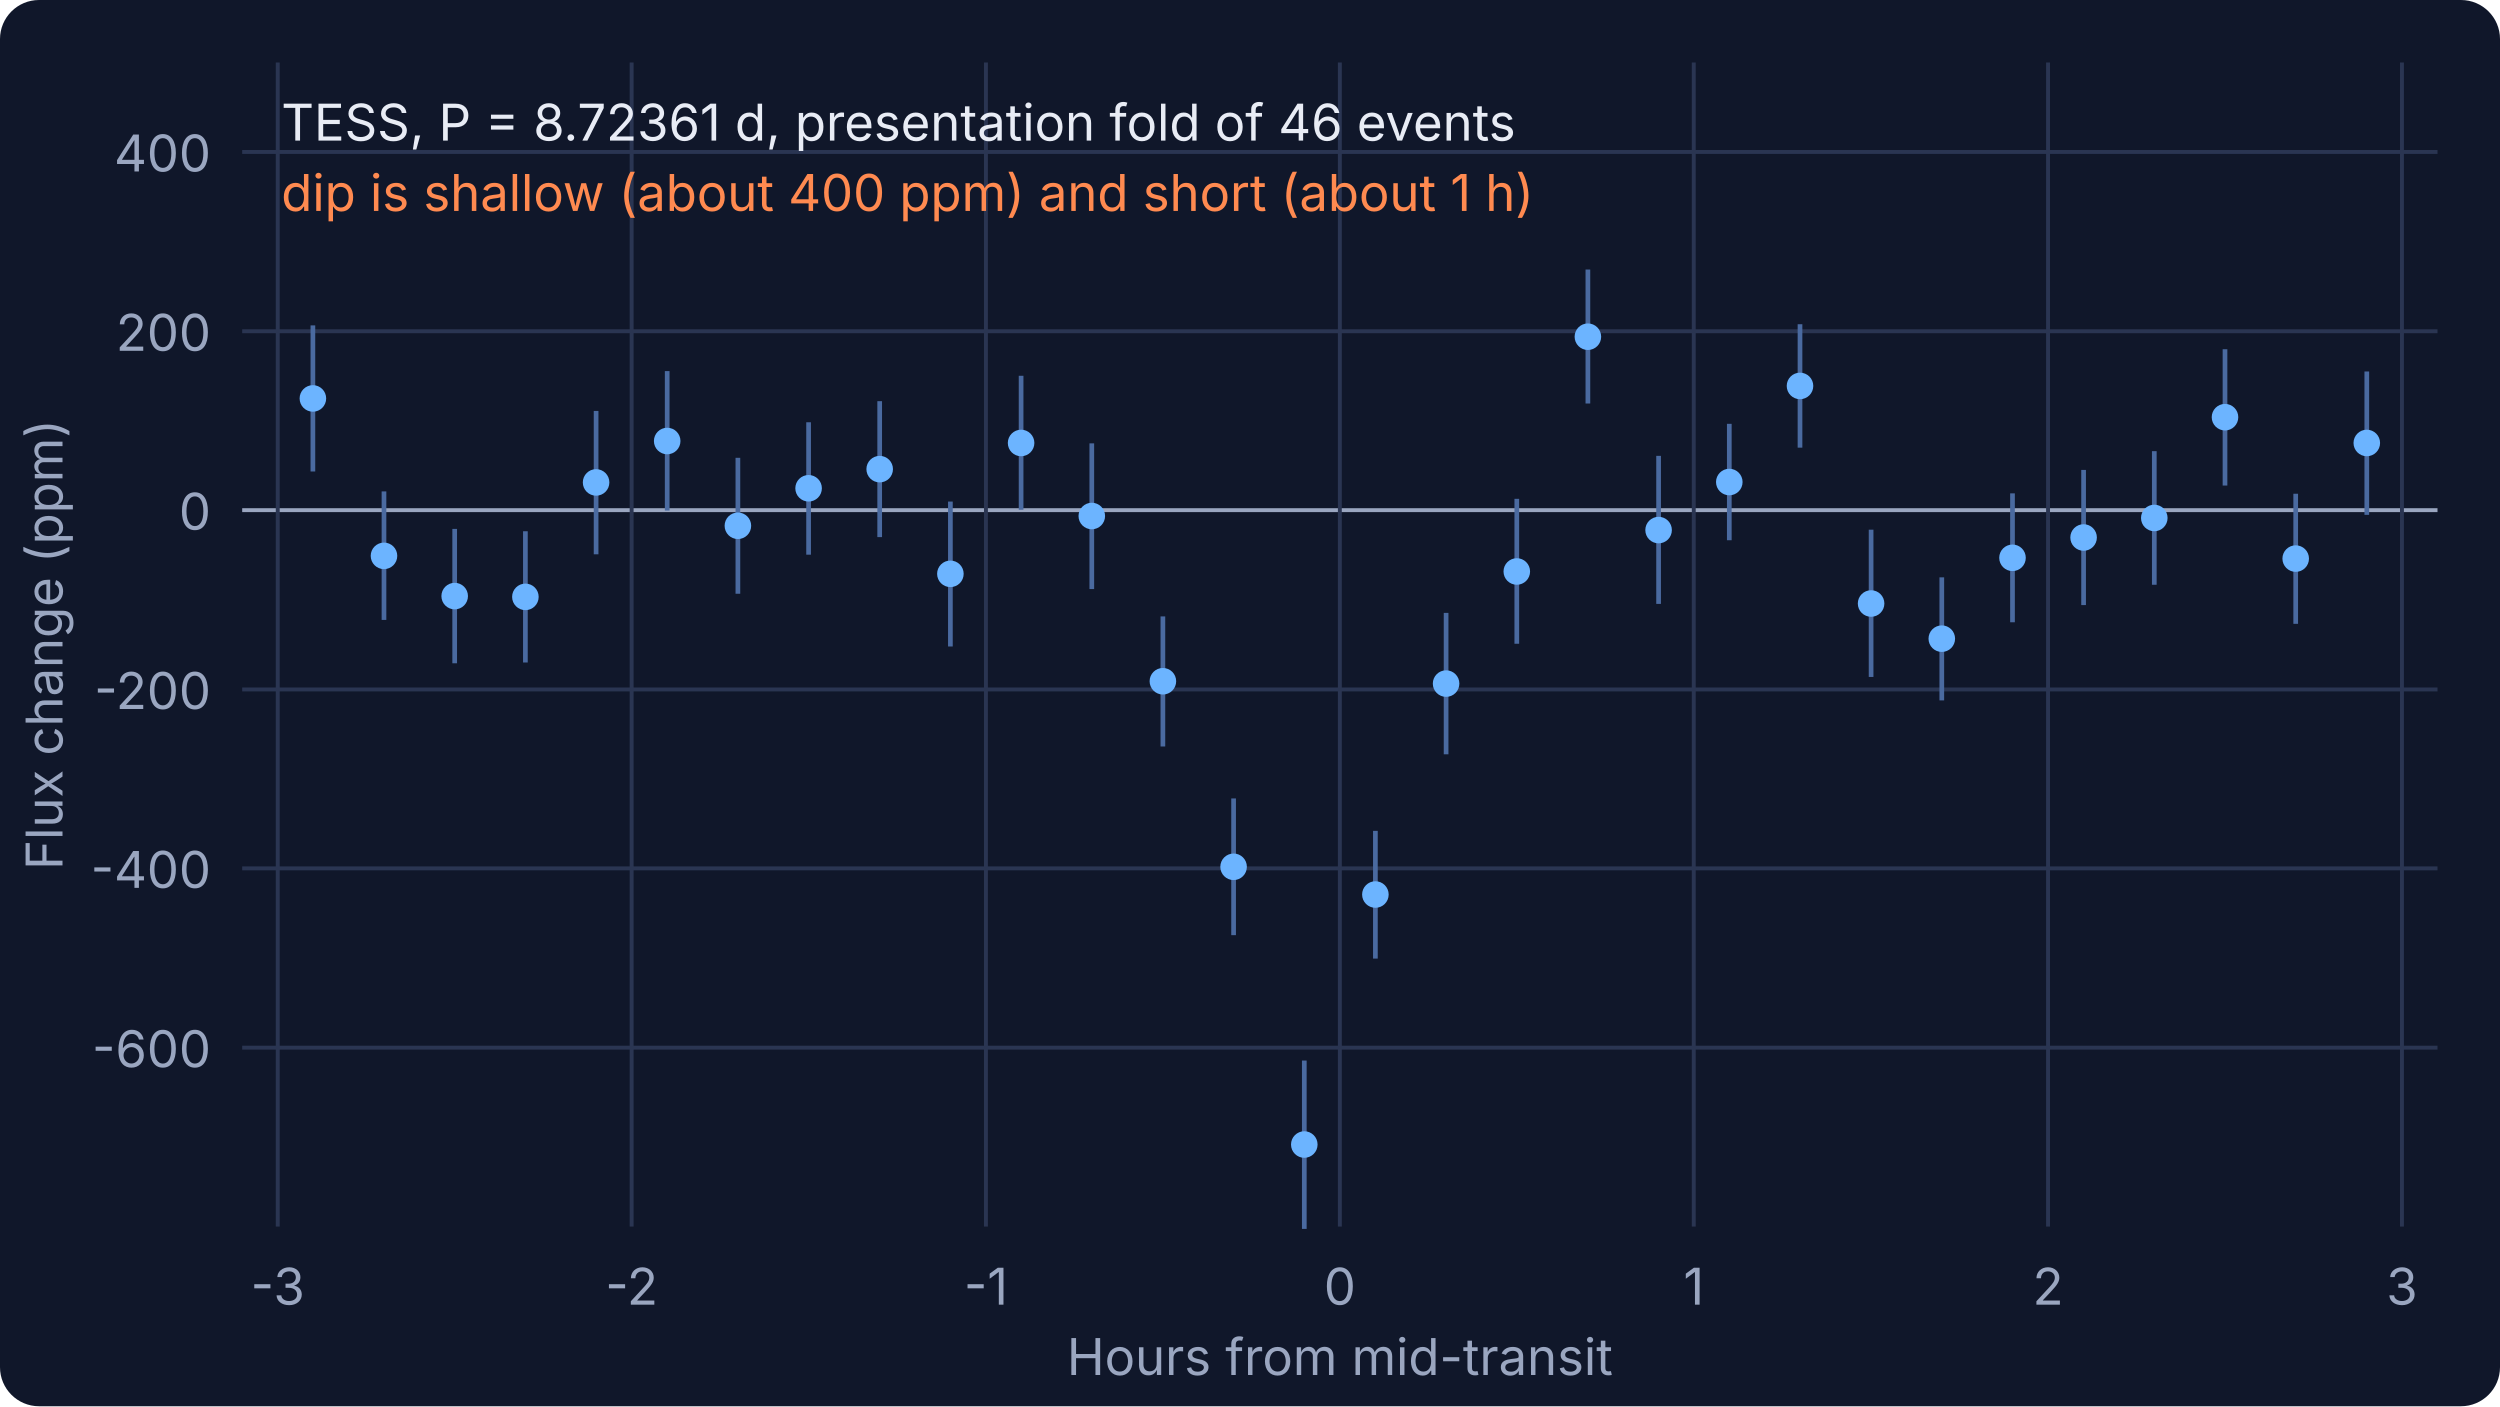
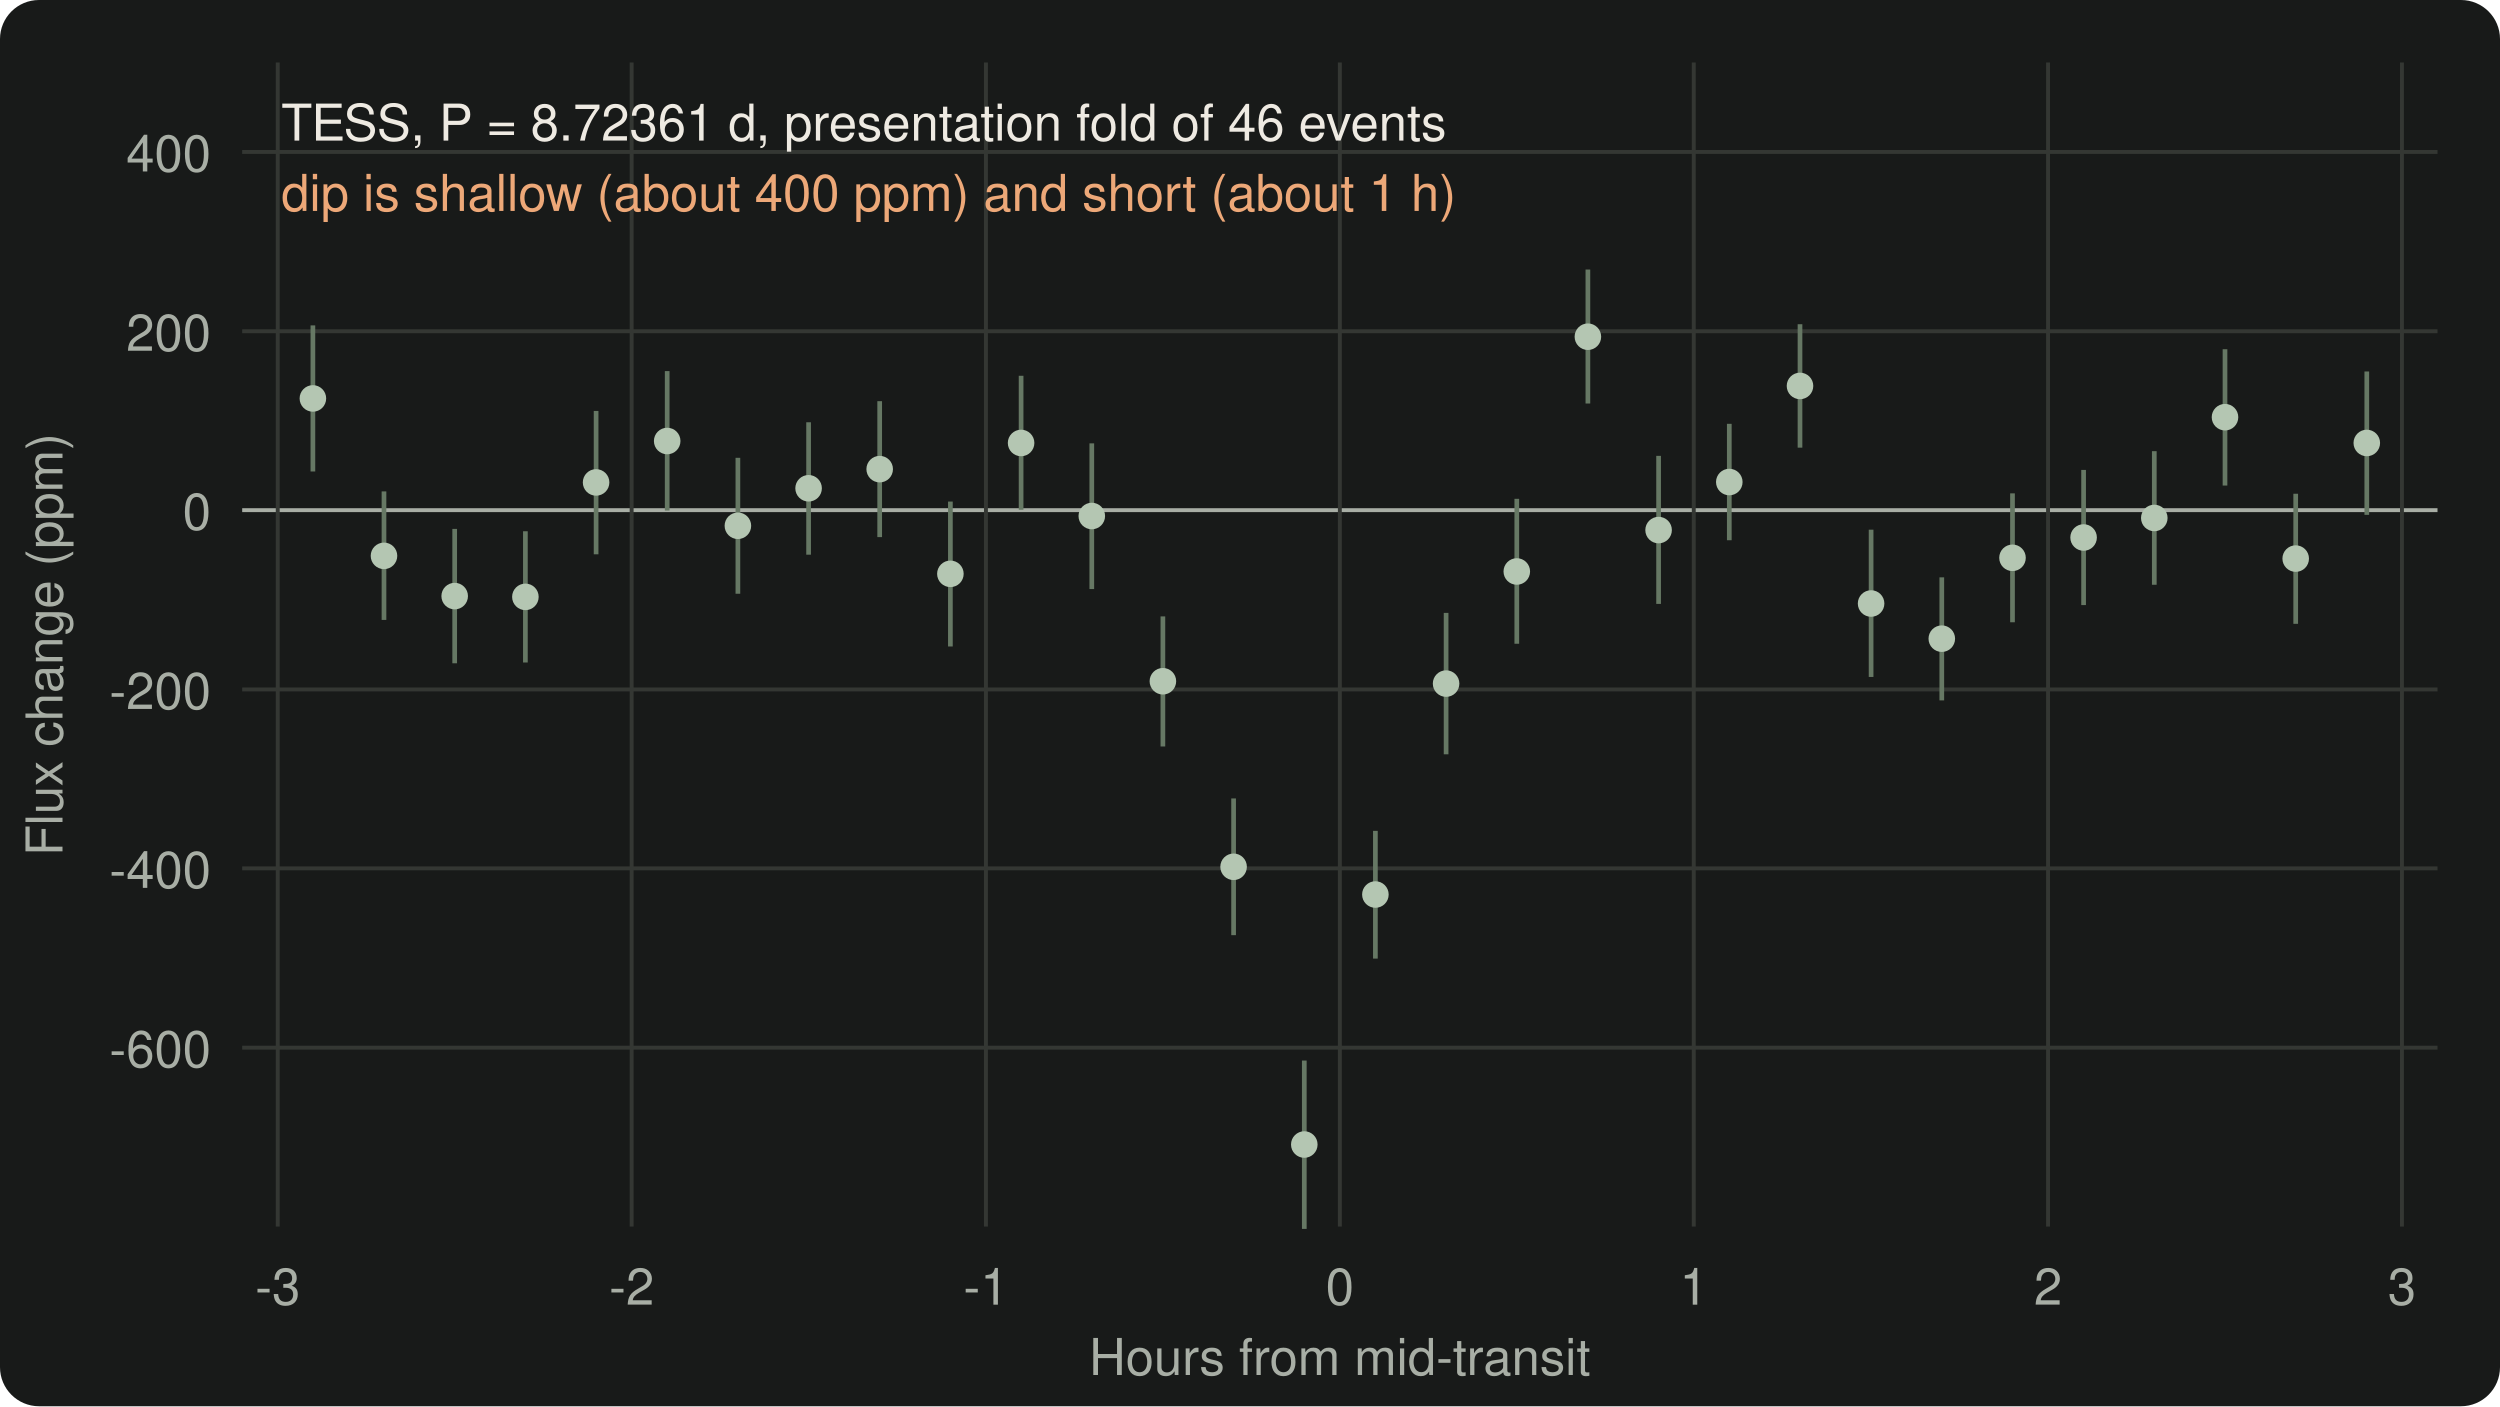
<svg xmlns="http://www.w3.org/2000/svg" viewBox="0 0 640 360" role="img" aria-labelledby="t d">
-   <rect width="640" height="360" fill="#10172a" rx="10" />
-   <line x1="62.0" y1="268.2" x2="624.0" y2="268.2" stroke="#2a3552" stroke-width="1" />
-   <text x="54.0" y="273.2" font-size="13" fill="#9aa6c0" text-anchor="end" font-weight="400" font-family="system-ui,-apple-system,Segoe UI,sans-serif">-600</text>
-   <line x1="62.0" y1="222.3" x2="624.0" y2="222.3" stroke="#2a3552" stroke-width="1" />
-   <text x="54.0" y="227.3" font-size="13" fill="#9aa6c0" text-anchor="end" font-weight="400" font-family="system-ui,-apple-system,Segoe UI,sans-serif">-400</text>
-   <line x1="62.0" y1="176.5" x2="624.0" y2="176.5" stroke="#2a3552" stroke-width="1" />
-   <text x="54.0" y="181.5" font-size="13" fill="#9aa6c0" text-anchor="end" font-weight="400" font-family="system-ui,-apple-system,Segoe UI,sans-serif">-200</text>
-   <line x1="62.0" y1="130.6" x2="624.0" y2="130.6" stroke="#9aa6c0" stroke-width="1" />
-   <text x="54.0" y="135.6" font-size="13" fill="#9aa6c0" text-anchor="end" font-weight="400" font-family="system-ui,-apple-system,Segoe UI,sans-serif">0</text>
-   <line x1="62.0" y1="84.8" x2="624.0" y2="84.8" stroke="#2a3552" stroke-width="1" />
-   <text x="54.0" y="89.8" font-size="13" fill="#9aa6c0" text-anchor="end" font-weight="400" font-family="system-ui,-apple-system,Segoe UI,sans-serif">200</text>
-   <line x1="62.0" y1="38.9" x2="624.0" y2="38.9" stroke="#2a3552" stroke-width="1" />
-   <text x="54.0" y="43.9" font-size="13" fill="#9aa6c0" text-anchor="end" font-weight="400" font-family="system-ui,-apple-system,Segoe UI,sans-serif">400</text>
-   <text x="16.0" y="165.0" font-size="13" fill="#9aa6c0" text-anchor="middle" font-weight="400" font-family="system-ui,-apple-system,Segoe UI,sans-serif" transform="rotate(-90 16.0 165.0)">Flux change (ppm)</text>
-   <line x1="71.1" y1="16.0" x2="71.1" y2="314.0" stroke="#2a3552" stroke-width="1" />
-   <text x="71.1" y="334.0" font-size="13" fill="#9aa6c0" text-anchor="middle" font-weight="400" font-family="system-ui,-apple-system,Segoe UI,sans-serif">-3</text>
-   <line x1="161.7" y1="16.0" x2="161.7" y2="314.0" stroke="#2a3552" stroke-width="1" />
-   <text x="161.7" y="334.0" font-size="13" fill="#9aa6c0" text-anchor="middle" font-weight="400" font-family="system-ui,-apple-system,Segoe UI,sans-serif">-2</text>
-   <line x1="252.4" y1="16.0" x2="252.4" y2="314.0" stroke="#2a3552" stroke-width="1" />
-   <text x="252.4" y="334.0" font-size="13" fill="#9aa6c0" text-anchor="middle" font-weight="400" font-family="system-ui,-apple-system,Segoe UI,sans-serif">-1</text>
-   <line x1="343.0" y1="16.0" x2="343.0" y2="314.0" stroke="#2a3552" stroke-width="1" />
-   <text x="343.0" y="334.0" font-size="13" fill="#9aa6c0" text-anchor="middle" font-weight="400" font-family="system-ui,-apple-system,Segoe UI,sans-serif">0</text>
-   <line x1="433.6" y1="16.0" x2="433.6" y2="314.0" stroke="#2a3552" stroke-width="1" />
-   <text x="433.6" y="334.0" font-size="13" fill="#9aa6c0" text-anchor="middle" font-weight="400" font-family="system-ui,-apple-system,Segoe UI,sans-serif">1</text>
-   <line x1="524.3" y1="16.0" x2="524.3" y2="314.0" stroke="#2a3552" stroke-width="1" />
-   <text x="524.3" y="334.0" font-size="13" fill="#9aa6c0" text-anchor="middle" font-weight="400" font-family="system-ui,-apple-system,Segoe UI,sans-serif">2</text>
-   <line x1="614.9" y1="16.0" x2="614.9" y2="314.0" stroke="#2a3552" stroke-width="1" />
-   <text x="614.9" y="334.0" font-size="13" fill="#9aa6c0" text-anchor="middle" font-weight="400" font-family="system-ui,-apple-system,Segoe UI,sans-serif">3</text>
-   <text x="343.0" y="352.0" font-size="13" fill="#9aa6c0" text-anchor="middle" font-weight="400" font-family="system-ui,-apple-system,Segoe UI,sans-serif">Hours from mid-transit</text>
-   <line x1="80.1" y1="120.7" x2="80.1" y2="83.3" stroke="#4a6aa0" stroke-width="1.2" />
-   <circle cx="80.1" cy="102.0" r="3.4" fill="#6cb4ff" stroke="none" stroke-width="1" opacity="1" />
-   <line x1="98.3" y1="158.7" x2="98.3" y2="125.8" stroke="#4a6aa0" stroke-width="1.2" />
-   <circle cx="98.3" cy="142.3" r="3.4" fill="#6cb4ff" stroke="none" stroke-width="1" opacity="1" />
-   <line x1="116.4" y1="169.8" x2="116.4" y2="135.4" stroke="#4a6aa0" stroke-width="1.2" />
-   <circle cx="116.4" cy="152.6" r="3.4" fill="#6cb4ff" stroke="none" stroke-width="1" opacity="1" />
-   <line x1="134.5" y1="169.6" x2="134.5" y2="136.0" stroke="#4a6aa0" stroke-width="1.2" />
-   <circle cx="134.5" cy="152.8" r="3.4" fill="#6cb4ff" stroke="none" stroke-width="1" opacity="1" />
-   <line x1="152.6" y1="141.9" x2="152.6" y2="105.2" stroke="#4a6aa0" stroke-width="1.2" />
-   <circle cx="152.6" cy="123.5" r="3.4" fill="#6cb4ff" stroke="none" stroke-width="1" opacity="1" />
-   <line x1="170.8" y1="130.7" x2="170.8" y2="95.0" stroke="#4a6aa0" stroke-width="1.2" />
-   <circle cx="170.8" cy="112.9" r="3.4" fill="#6cb4ff" stroke="none" stroke-width="1" opacity="1" />
-   <line x1="188.9" y1="152.0" x2="188.9" y2="117.2" stroke="#4a6aa0" stroke-width="1.2" />
-   <circle cx="188.9" cy="134.6" r="3.4" fill="#6cb4ff" stroke="none" stroke-width="1" opacity="1" />
-   <line x1="207.0" y1="142.0" x2="207.0" y2="108.1" stroke="#4a6aa0" stroke-width="1.2" />
-   <circle cx="207.0" cy="125.0" r="3.4" fill="#6cb4ff" stroke="none" stroke-width="1" opacity="1" />
-   <line x1="225.2" y1="137.5" x2="225.2" y2="102.7" stroke="#4a6aa0" stroke-width="1.2" />
-   <circle cx="225.2" cy="120.1" r="3.4" fill="#6cb4ff" stroke="none" stroke-width="1" opacity="1" />
-   <line x1="243.3" y1="165.5" x2="243.3" y2="128.4" stroke="#4a6aa0" stroke-width="1.2" />
-   <circle cx="243.3" cy="146.9" r="3.4" fill="#6cb4ff" stroke="none" stroke-width="1" opacity="1" />
-   <line x1="261.4" y1="130.5" x2="261.4" y2="96.2" stroke="#4a6aa0" stroke-width="1.2" />
-   <circle cx="261.4" cy="113.4" r="3.4" fill="#6cb4ff" stroke="none" stroke-width="1" opacity="1" />
-   <line x1="279.5" y1="150.8" x2="279.5" y2="113.5" stroke="#4a6aa0" stroke-width="1.2" />
-   <circle cx="279.5" cy="132.1" r="3.4" fill="#6cb4ff" stroke="none" stroke-width="1" opacity="1" />
-   <line x1="297.7" y1="191.1" x2="297.7" y2="157.8" stroke="#4a6aa0" stroke-width="1.2" />
-   <circle cx="297.7" cy="174.4" r="3.4" fill="#6cb4ff" stroke="none" stroke-width="1" opacity="1" />
-   <line x1="315.8" y1="239.4" x2="315.8" y2="204.4" stroke="#4a6aa0" stroke-width="1.2" />
-   <circle cx="315.8" cy="221.9" r="3.4" fill="#6cb4ff" stroke="none" stroke-width="1" opacity="1" />
-   <line x1="333.9" y1="314.6" x2="333.9" y2="271.5" stroke="#4a6aa0" stroke-width="1.2" />
-   <circle cx="333.9" cy="293.0" r="3.4" fill="#6cb4ff" stroke="none" stroke-width="1" opacity="1" />
-   <line x1="352.1" y1="245.4" x2="352.1" y2="212.7" stroke="#4a6aa0" stroke-width="1.2" />
-   <circle cx="352.1" cy="229.0" r="3.4" fill="#6cb4ff" stroke="none" stroke-width="1" opacity="1" />
-   <line x1="370.2" y1="193.1" x2="370.2" y2="156.9" stroke="#4a6aa0" stroke-width="1.2" />
-   <circle cx="370.2" cy="175.0" r="3.4" fill="#6cb4ff" stroke="none" stroke-width="1" opacity="1" />
-   <line x1="388.3" y1="164.8" x2="388.3" y2="127.7" stroke="#4a6aa0" stroke-width="1.2" />
-   <circle cx="388.3" cy="146.3" r="3.4" fill="#6cb4ff" stroke="none" stroke-width="1" opacity="1" />
-   <line x1="406.5" y1="103.3" x2="406.5" y2="69.0" stroke="#4a6aa0" stroke-width="1.2" />
-   <circle cx="406.5" cy="86.2" r="3.4" fill="#6cb4ff" stroke="none" stroke-width="1" opacity="1" />
-   <line x1="424.6" y1="154.6" x2="424.6" y2="116.7" stroke="#4a6aa0" stroke-width="1.2" />
-   <circle cx="424.6" cy="135.7" r="3.4" fill="#6cb4ff" stroke="none" stroke-width="1" opacity="1" />
-   <line x1="442.7" y1="138.3" x2="442.7" y2="108.5" stroke="#4a6aa0" stroke-width="1.2" />
-   <circle cx="442.7" cy="123.4" r="3.4" fill="#6cb4ff" stroke="none" stroke-width="1" opacity="1" />
-   <line x1="460.8" y1="114.6" x2="460.8" y2="83.0" stroke="#4a6aa0" stroke-width="1.2" />
-   <circle cx="460.8" cy="98.8" r="3.4" fill="#6cb4ff" stroke="none" stroke-width="1" opacity="1" />
-   <line x1="479.0" y1="173.3" x2="479.0" y2="135.6" stroke="#4a6aa0" stroke-width="1.2" />
-   <circle cx="479.0" cy="154.5" r="3.4" fill="#6cb4ff" stroke="none" stroke-width="1" opacity="1" />
-   <line x1="497.1" y1="179.3" x2="497.1" y2="147.8" stroke="#4a6aa0" stroke-width="1.2" />
-   <circle cx="497.1" cy="163.5" r="3.4" fill="#6cb4ff" stroke="none" stroke-width="1" opacity="1" />
-   <line x1="515.2" y1="159.3" x2="515.2" y2="126.3" stroke="#4a6aa0" stroke-width="1.2" />
-   <circle cx="515.2" cy="142.8" r="3.4" fill="#6cb4ff" stroke="none" stroke-width="1" opacity="1" />
-   <line x1="533.4" y1="154.9" x2="533.4" y2="120.3" stroke="#4a6aa0" stroke-width="1.2" />
-   <circle cx="533.4" cy="137.6" r="3.4" fill="#6cb4ff" stroke="none" stroke-width="1" opacity="1" />
-   <line x1="551.5" y1="149.7" x2="551.5" y2="115.5" stroke="#4a6aa0" stroke-width="1.2" />
-   <circle cx="551.5" cy="132.6" r="3.4" fill="#6cb4ff" stroke="none" stroke-width="1" opacity="1" />
-   <line x1="569.6" y1="124.3" x2="569.6" y2="89.4" stroke="#4a6aa0" stroke-width="1.2" />
-   <circle cx="569.6" cy="106.8" r="3.4" fill="#6cb4ff" stroke="none" stroke-width="1" opacity="1" />
-   <line x1="587.7" y1="159.7" x2="587.7" y2="126.4" stroke="#4a6aa0" stroke-width="1.2" />
-   <circle cx="587.7" cy="143.0" r="3.4" fill="#6cb4ff" stroke="none" stroke-width="1" opacity="1" />
-   <line x1="605.9" y1="131.8" x2="605.9" y2="95.1" stroke="#4a6aa0" stroke-width="1.2" />
-   <circle cx="605.9" cy="113.4" r="3.4" fill="#6cb4ff" stroke="none" stroke-width="1" opacity="1" />
-   <text x="72.0" y="36.0" font-size="13" fill="#e8ecf5" text-anchor="start" font-weight="400" font-family="system-ui,-apple-system,Segoe UI,sans-serif">TESS, P = 8.72361 d, presentation fold of 46 events</text>
-   <text x="72.0" y="54.0" font-size="13" fill="#ff8a50" text-anchor="start" font-weight="400" font-family="system-ui,-apple-system,Segoe UI,sans-serif">dip is shallow (about 400 ppm) and short (about 1 h)</text>
+   <rect width="640" height="360" fill="#181a19" rx="10" />
+   <line x1="62.0" y1="268.2" x2="624.0" y2="268.2" stroke="#343733" stroke-width="1" />
+   <text x="54.0" y="273.2" font-size="13" fill="#a8aea5" text-anchor="end" font-weight="400" font-family="Helvetica Neue,Helvetica,sans-serif">-600</text>
+   <line x1="62.0" y1="222.3" x2="624.0" y2="222.3" stroke="#343733" stroke-width="1" />
+   <text x="54.0" y="227.3" font-size="13" fill="#a8aea5" text-anchor="end" font-weight="400" font-family="Helvetica Neue,Helvetica,sans-serif">-400</text>
+   <line x1="62.0" y1="176.5" x2="624.0" y2="176.5" stroke="#343733" stroke-width="1" />
+   <text x="54.0" y="181.5" font-size="13" fill="#a8aea5" text-anchor="end" font-weight="400" font-family="Helvetica Neue,Helvetica,sans-serif">-200</text>
+   <line x1="62.0" y1="130.6" x2="624.0" y2="130.6" stroke="#a8aea5" stroke-width="1" />
+   <text x="54.0" y="135.6" font-size="13" fill="#a8aea5" text-anchor="end" font-weight="400" font-family="Helvetica Neue,Helvetica,sans-serif">0</text>
+   <line x1="62.0" y1="84.8" x2="624.0" y2="84.8" stroke="#343733" stroke-width="1" />
+   <text x="54.0" y="89.8" font-size="13" fill="#a8aea5" text-anchor="end" font-weight="400" font-family="Helvetica Neue,Helvetica,sans-serif">200</text>
+   <line x1="62.0" y1="38.9" x2="624.0" y2="38.9" stroke="#343733" stroke-width="1" />
+   <text x="54.0" y="43.9" font-size="13" fill="#a8aea5" text-anchor="end" font-weight="400" font-family="Helvetica Neue,Helvetica,sans-serif">400</text>
+   <text x="16.0" y="165.0" font-size="13" fill="#a8aea5" text-anchor="middle" font-weight="400" font-family="Helvetica Neue,Helvetica,sans-serif" transform="rotate(-90 16.0 165.0)">Flux change (ppm)</text>
+   <line x1="71.1" y1="16.0" x2="71.1" y2="314.0" stroke="#343733" stroke-width="1" />
+   <text x="71.1" y="334.0" font-size="13" fill="#a8aea5" text-anchor="middle" font-weight="400" font-family="Helvetica Neue,Helvetica,sans-serif">-3</text>
+   <line x1="161.7" y1="16.0" x2="161.7" y2="314.0" stroke="#343733" stroke-width="1" />
+   <text x="161.7" y="334.0" font-size="13" fill="#a8aea5" text-anchor="middle" font-weight="400" font-family="Helvetica Neue,Helvetica,sans-serif">-2</text>
+   <line x1="252.4" y1="16.0" x2="252.4" y2="314.0" stroke="#343733" stroke-width="1" />
+   <text x="252.4" y="334.0" font-size="13" fill="#a8aea5" text-anchor="middle" font-weight="400" font-family="Helvetica Neue,Helvetica,sans-serif">-1</text>
+   <line x1="343.0" y1="16.0" x2="343.0" y2="314.0" stroke="#343733" stroke-width="1" />
+   <text x="343.0" y="334.0" font-size="13" fill="#a8aea5" text-anchor="middle" font-weight="400" font-family="Helvetica Neue,Helvetica,sans-serif">0</text>
+   <line x1="433.6" y1="16.0" x2="433.6" y2="314.0" stroke="#343733" stroke-width="1" />
+   <text x="433.6" y="334.0" font-size="13" fill="#a8aea5" text-anchor="middle" font-weight="400" font-family="Helvetica Neue,Helvetica,sans-serif">1</text>
+   <line x1="524.3" y1="16.0" x2="524.3" y2="314.0" stroke="#343733" stroke-width="1" />
+   <text x="524.3" y="334.0" font-size="13" fill="#a8aea5" text-anchor="middle" font-weight="400" font-family="Helvetica Neue,Helvetica,sans-serif">2</text>
+   <line x1="614.9" y1="16.0" x2="614.9" y2="314.0" stroke="#343733" stroke-width="1" />
+   <text x="614.9" y="334.0" font-size="13" fill="#a8aea5" text-anchor="middle" font-weight="400" font-family="Helvetica Neue,Helvetica,sans-serif">3</text>
+   <text x="343.0" y="352.0" font-size="13" fill="#a8aea5" text-anchor="middle" font-weight="400" font-family="Helvetica Neue,Helvetica,sans-serif">Hours from mid-transit</text>
+   <line x1="80.1" y1="120.7" x2="80.1" y2="83.3" stroke="#667864" stroke-width="1.2" />
+   <circle cx="80.1" cy="102.0" r="3.4" fill="#b4c6b2" stroke="none" stroke-width="1" opacity="1" />
+   <line x1="98.3" y1="158.7" x2="98.3" y2="125.8" stroke="#667864" stroke-width="1.2" />
+   <circle cx="98.3" cy="142.3" r="3.4" fill="#b4c6b2" stroke="none" stroke-width="1" opacity="1" />
+   <line x1="116.4" y1="169.8" x2="116.4" y2="135.4" stroke="#667864" stroke-width="1.2" />
+   <circle cx="116.4" cy="152.6" r="3.4" fill="#b4c6b2" stroke="none" stroke-width="1" opacity="1" />
+   <line x1="134.5" y1="169.6" x2="134.5" y2="136.0" stroke="#667864" stroke-width="1.2" />
+   <circle cx="134.5" cy="152.8" r="3.4" fill="#b4c6b2" stroke="none" stroke-width="1" opacity="1" />
+   <line x1="152.6" y1="141.9" x2="152.6" y2="105.2" stroke="#667864" stroke-width="1.2" />
+   <circle cx="152.6" cy="123.5" r="3.4" fill="#b4c6b2" stroke="none" stroke-width="1" opacity="1" />
+   <line x1="170.8" y1="130.7" x2="170.8" y2="95.0" stroke="#667864" stroke-width="1.2" />
+   <circle cx="170.8" cy="112.9" r="3.4" fill="#b4c6b2" stroke="none" stroke-width="1" opacity="1" />
+   <line x1="188.9" y1="152.0" x2="188.9" y2="117.2" stroke="#667864" stroke-width="1.2" />
+   <circle cx="188.9" cy="134.6" r="3.4" fill="#b4c6b2" stroke="none" stroke-width="1" opacity="1" />
+   <line x1="207.0" y1="142.0" x2="207.0" y2="108.1" stroke="#667864" stroke-width="1.2" />
+   <circle cx="207.0" cy="125.0" r="3.4" fill="#b4c6b2" stroke="none" stroke-width="1" opacity="1" />
+   <line x1="225.2" y1="137.5" x2="225.2" y2="102.7" stroke="#667864" stroke-width="1.2" />
+   <circle cx="225.2" cy="120.1" r="3.4" fill="#b4c6b2" stroke="none" stroke-width="1" opacity="1" />
+   <line x1="243.3" y1="165.5" x2="243.3" y2="128.4" stroke="#667864" stroke-width="1.2" />
+   <circle cx="243.3" cy="146.9" r="3.4" fill="#b4c6b2" stroke="none" stroke-width="1" opacity="1" />
+   <line x1="261.4" y1="130.5" x2="261.4" y2="96.2" stroke="#667864" stroke-width="1.2" />
+   <circle cx="261.4" cy="113.4" r="3.4" fill="#b4c6b2" stroke="none" stroke-width="1" opacity="1" />
+   <line x1="279.5" y1="150.8" x2="279.5" y2="113.5" stroke="#667864" stroke-width="1.2" />
+   <circle cx="279.5" cy="132.1" r="3.4" fill="#b4c6b2" stroke="none" stroke-width="1" opacity="1" />
+   <line x1="297.7" y1="191.1" x2="297.7" y2="157.8" stroke="#667864" stroke-width="1.2" />
+   <circle cx="297.7" cy="174.4" r="3.4" fill="#b4c6b2" stroke="none" stroke-width="1" opacity="1" />
+   <line x1="315.8" y1="239.4" x2="315.8" y2="204.4" stroke="#667864" stroke-width="1.2" />
+   <circle cx="315.8" cy="221.9" r="3.4" fill="#b4c6b2" stroke="none" stroke-width="1" opacity="1" />
+   <line x1="333.9" y1="314.6" x2="333.9" y2="271.5" stroke="#667864" stroke-width="1.2" />
+   <circle cx="333.9" cy="293.0" r="3.4" fill="#b4c6b2" stroke="none" stroke-width="1" opacity="1" />
+   <line x1="352.1" y1="245.4" x2="352.1" y2="212.7" stroke="#667864" stroke-width="1.2" />
+   <circle cx="352.1" cy="229.0" r="3.4" fill="#b4c6b2" stroke="none" stroke-width="1" opacity="1" />
+   <line x1="370.2" y1="193.1" x2="370.2" y2="156.9" stroke="#667864" stroke-width="1.2" />
+   <circle cx="370.2" cy="175.0" r="3.4" fill="#b4c6b2" stroke="none" stroke-width="1" opacity="1" />
+   <line x1="388.3" y1="164.8" x2="388.3" y2="127.7" stroke="#667864" stroke-width="1.2" />
+   <circle cx="388.3" cy="146.3" r="3.4" fill="#b4c6b2" stroke="none" stroke-width="1" opacity="1" />
+   <line x1="406.5" y1="103.3" x2="406.5" y2="69.0" stroke="#667864" stroke-width="1.2" />
+   <circle cx="406.5" cy="86.2" r="3.4" fill="#b4c6b2" stroke="none" stroke-width="1" opacity="1" />
+   <line x1="424.6" y1="154.6" x2="424.6" y2="116.7" stroke="#667864" stroke-width="1.2" />
+   <circle cx="424.6" cy="135.7" r="3.4" fill="#b4c6b2" stroke="none" stroke-width="1" opacity="1" />
+   <line x1="442.7" y1="138.3" x2="442.7" y2="108.5" stroke="#667864" stroke-width="1.2" />
+   <circle cx="442.7" cy="123.4" r="3.4" fill="#b4c6b2" stroke="none" stroke-width="1" opacity="1" />
+   <line x1="460.8" y1="114.6" x2="460.8" y2="83.0" stroke="#667864" stroke-width="1.2" />
+   <circle cx="460.8" cy="98.8" r="3.4" fill="#b4c6b2" stroke="none" stroke-width="1" opacity="1" />
+   <line x1="479.0" y1="173.3" x2="479.0" y2="135.6" stroke="#667864" stroke-width="1.2" />
+   <circle cx="479.0" cy="154.5" r="3.4" fill="#b4c6b2" stroke="none" stroke-width="1" opacity="1" />
+   <line x1="497.1" y1="179.3" x2="497.1" y2="147.8" stroke="#667864" stroke-width="1.2" />
+   <circle cx="497.1" cy="163.5" r="3.4" fill="#b4c6b2" stroke="none" stroke-width="1" opacity="1" />
+   <line x1="515.2" y1="159.3" x2="515.2" y2="126.3" stroke="#667864" stroke-width="1.2" />
+   <circle cx="515.2" cy="142.8" r="3.4" fill="#b4c6b2" stroke="none" stroke-width="1" opacity="1" />
+   <line x1="533.4" y1="154.9" x2="533.4" y2="120.3" stroke="#667864" stroke-width="1.2" />
+   <circle cx="533.4" cy="137.6" r="3.4" fill="#b4c6b2" stroke="none" stroke-width="1" opacity="1" />
+   <line x1="551.5" y1="149.7" x2="551.5" y2="115.5" stroke="#667864" stroke-width="1.2" />
+   <circle cx="551.5" cy="132.6" r="3.4" fill="#b4c6b2" stroke="none" stroke-width="1" opacity="1" />
+   <line x1="569.6" y1="124.3" x2="569.6" y2="89.4" stroke="#667864" stroke-width="1.2" />
+   <circle cx="569.6" cy="106.8" r="3.4" fill="#b4c6b2" stroke="none" stroke-width="1" opacity="1" />
+   <line x1="587.7" y1="159.7" x2="587.7" y2="126.4" stroke="#667864" stroke-width="1.2" />
+   <circle cx="587.7" cy="143.0" r="3.4" fill="#b4c6b2" stroke="none" stroke-width="1" opacity="1" />
+   <line x1="605.9" y1="131.8" x2="605.9" y2="95.1" stroke="#667864" stroke-width="1.2" />
+   <circle cx="605.9" cy="113.4" r="3.4" fill="#b4c6b2" stroke="none" stroke-width="1" opacity="1" />
+   <text x="72.0" y="36.0" font-size="13" fill="#eeeae2" text-anchor="start" font-weight="400" font-family="Helvetica Neue,Helvetica,sans-serif">TESS, P = 8.72361 d, presentation fold of 46 events</text>
+   <text x="72.0" y="54.0" font-size="13" fill="#eda878" text-anchor="start" font-weight="400" font-family="Helvetica Neue,Helvetica,sans-serif">dip is shallow (about 400 ppm) and short (about 1 h)</text>
</svg>
